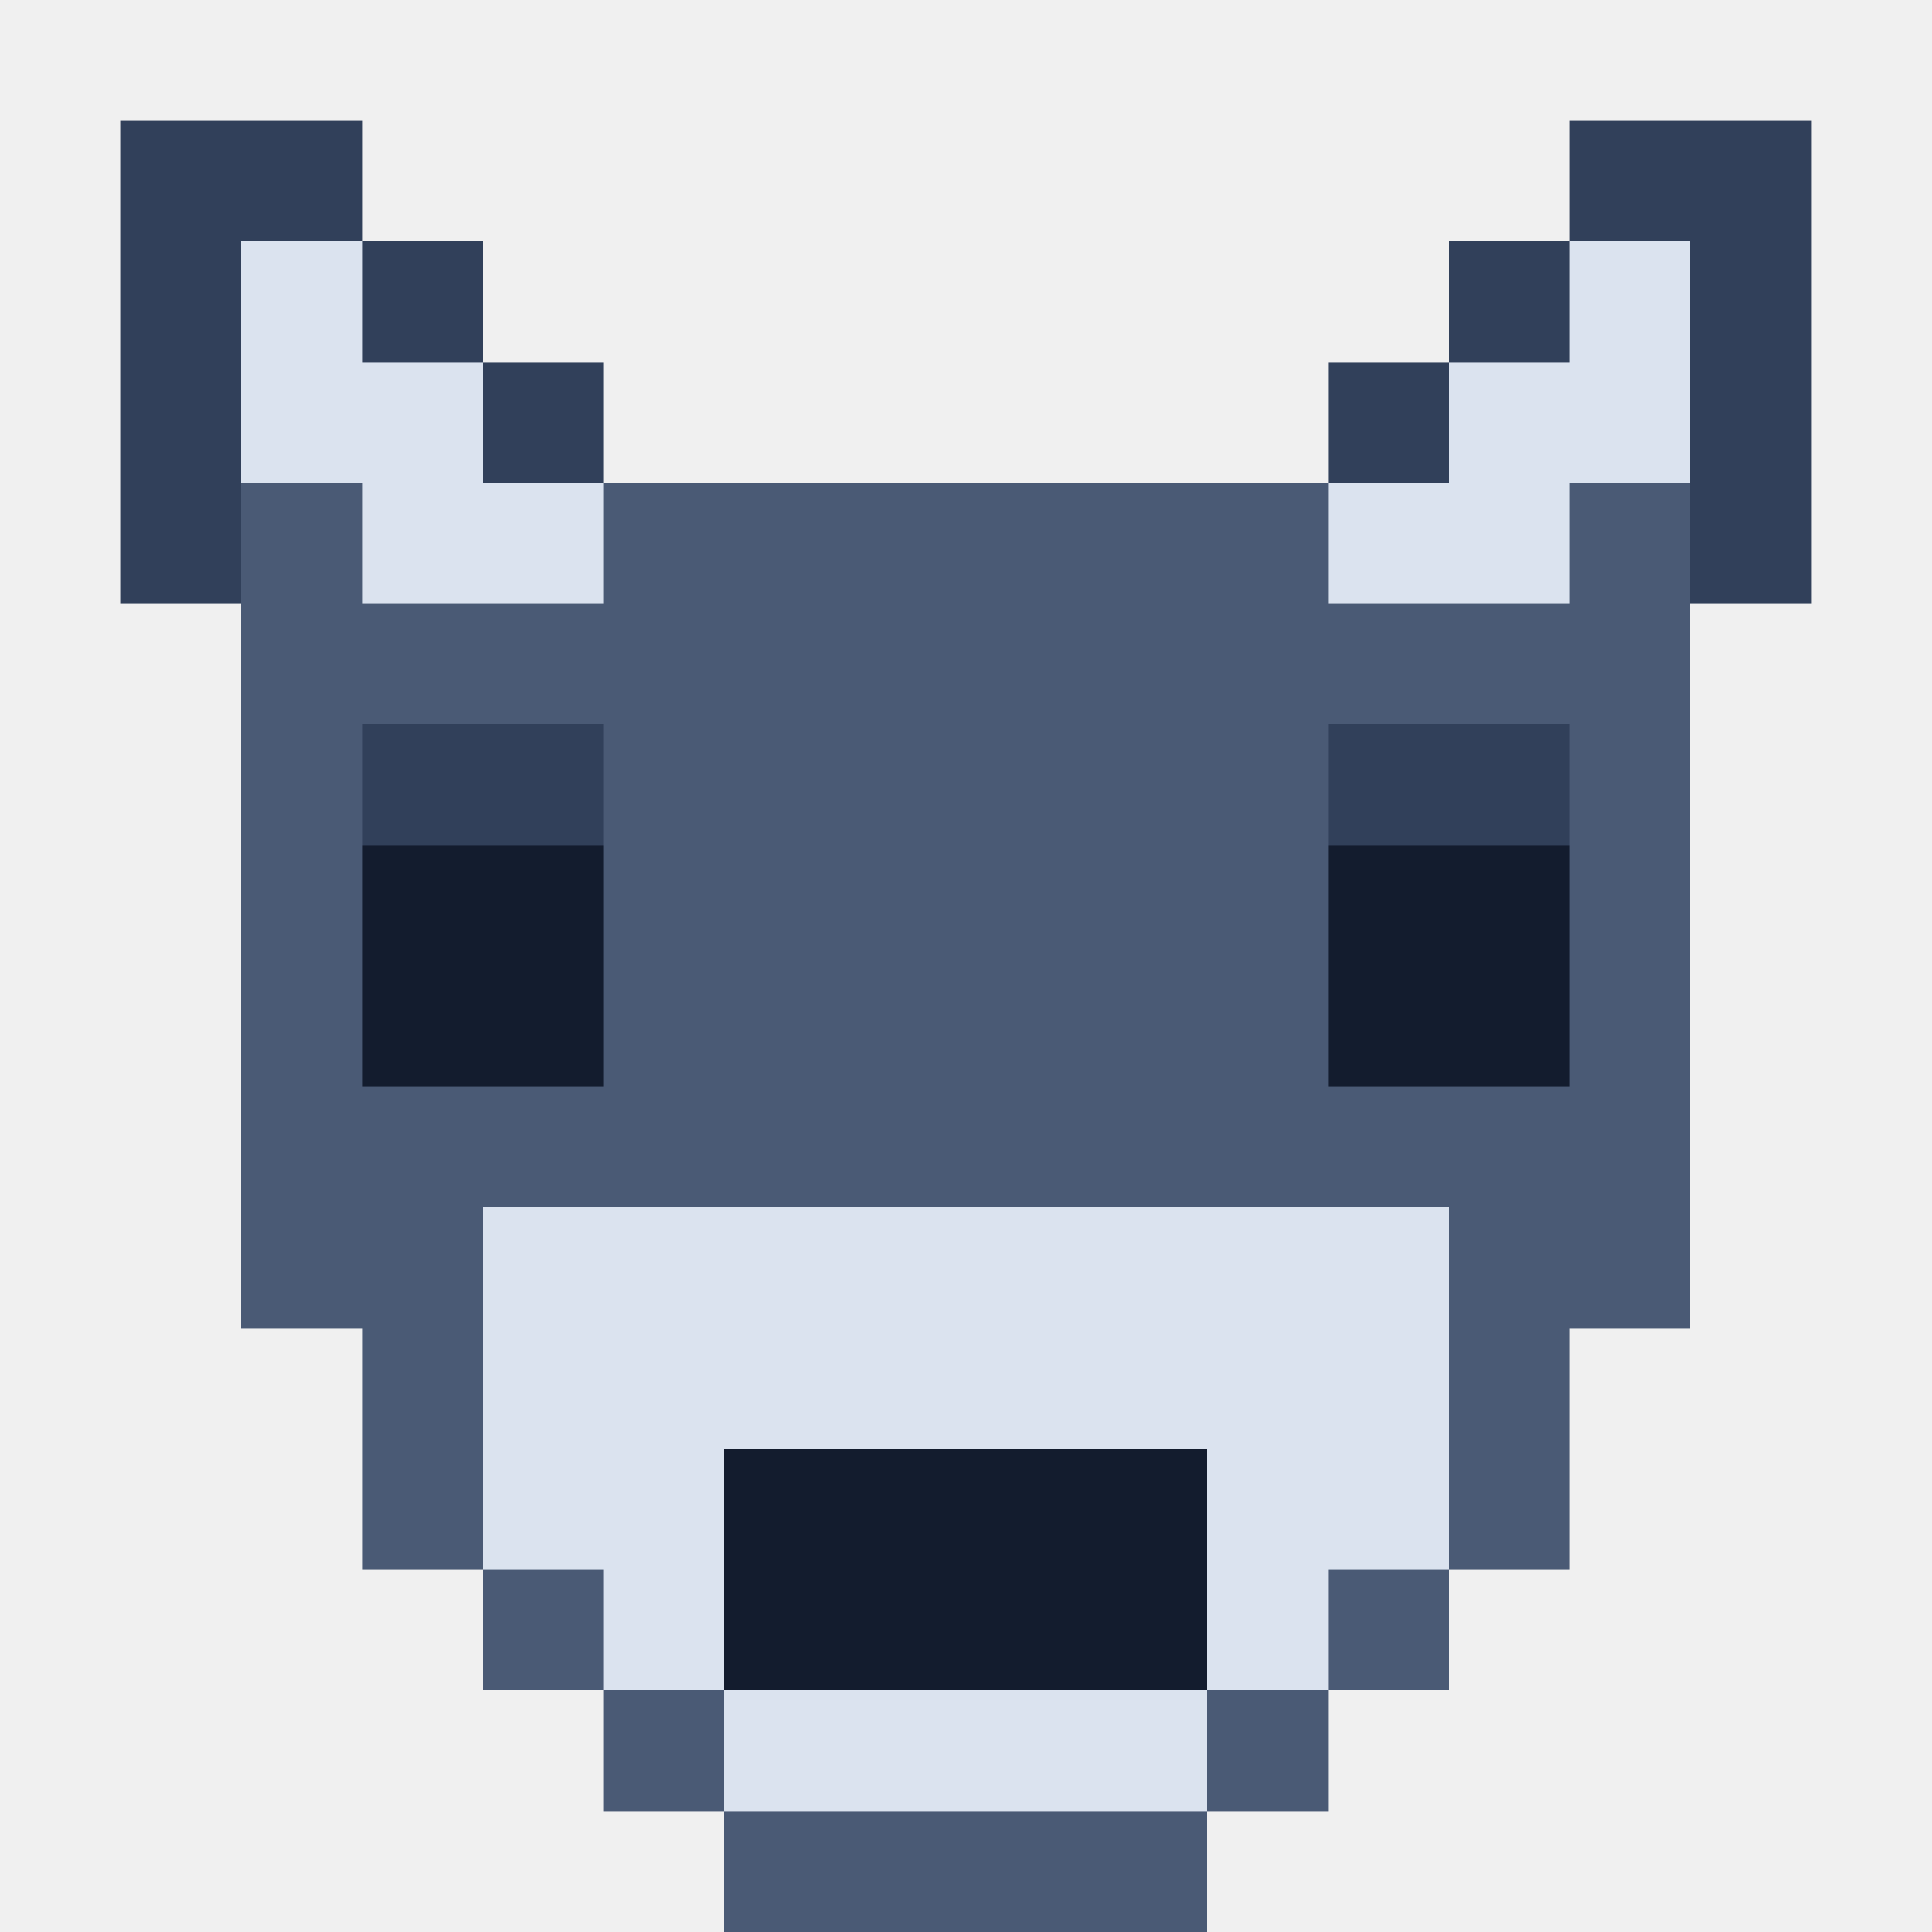
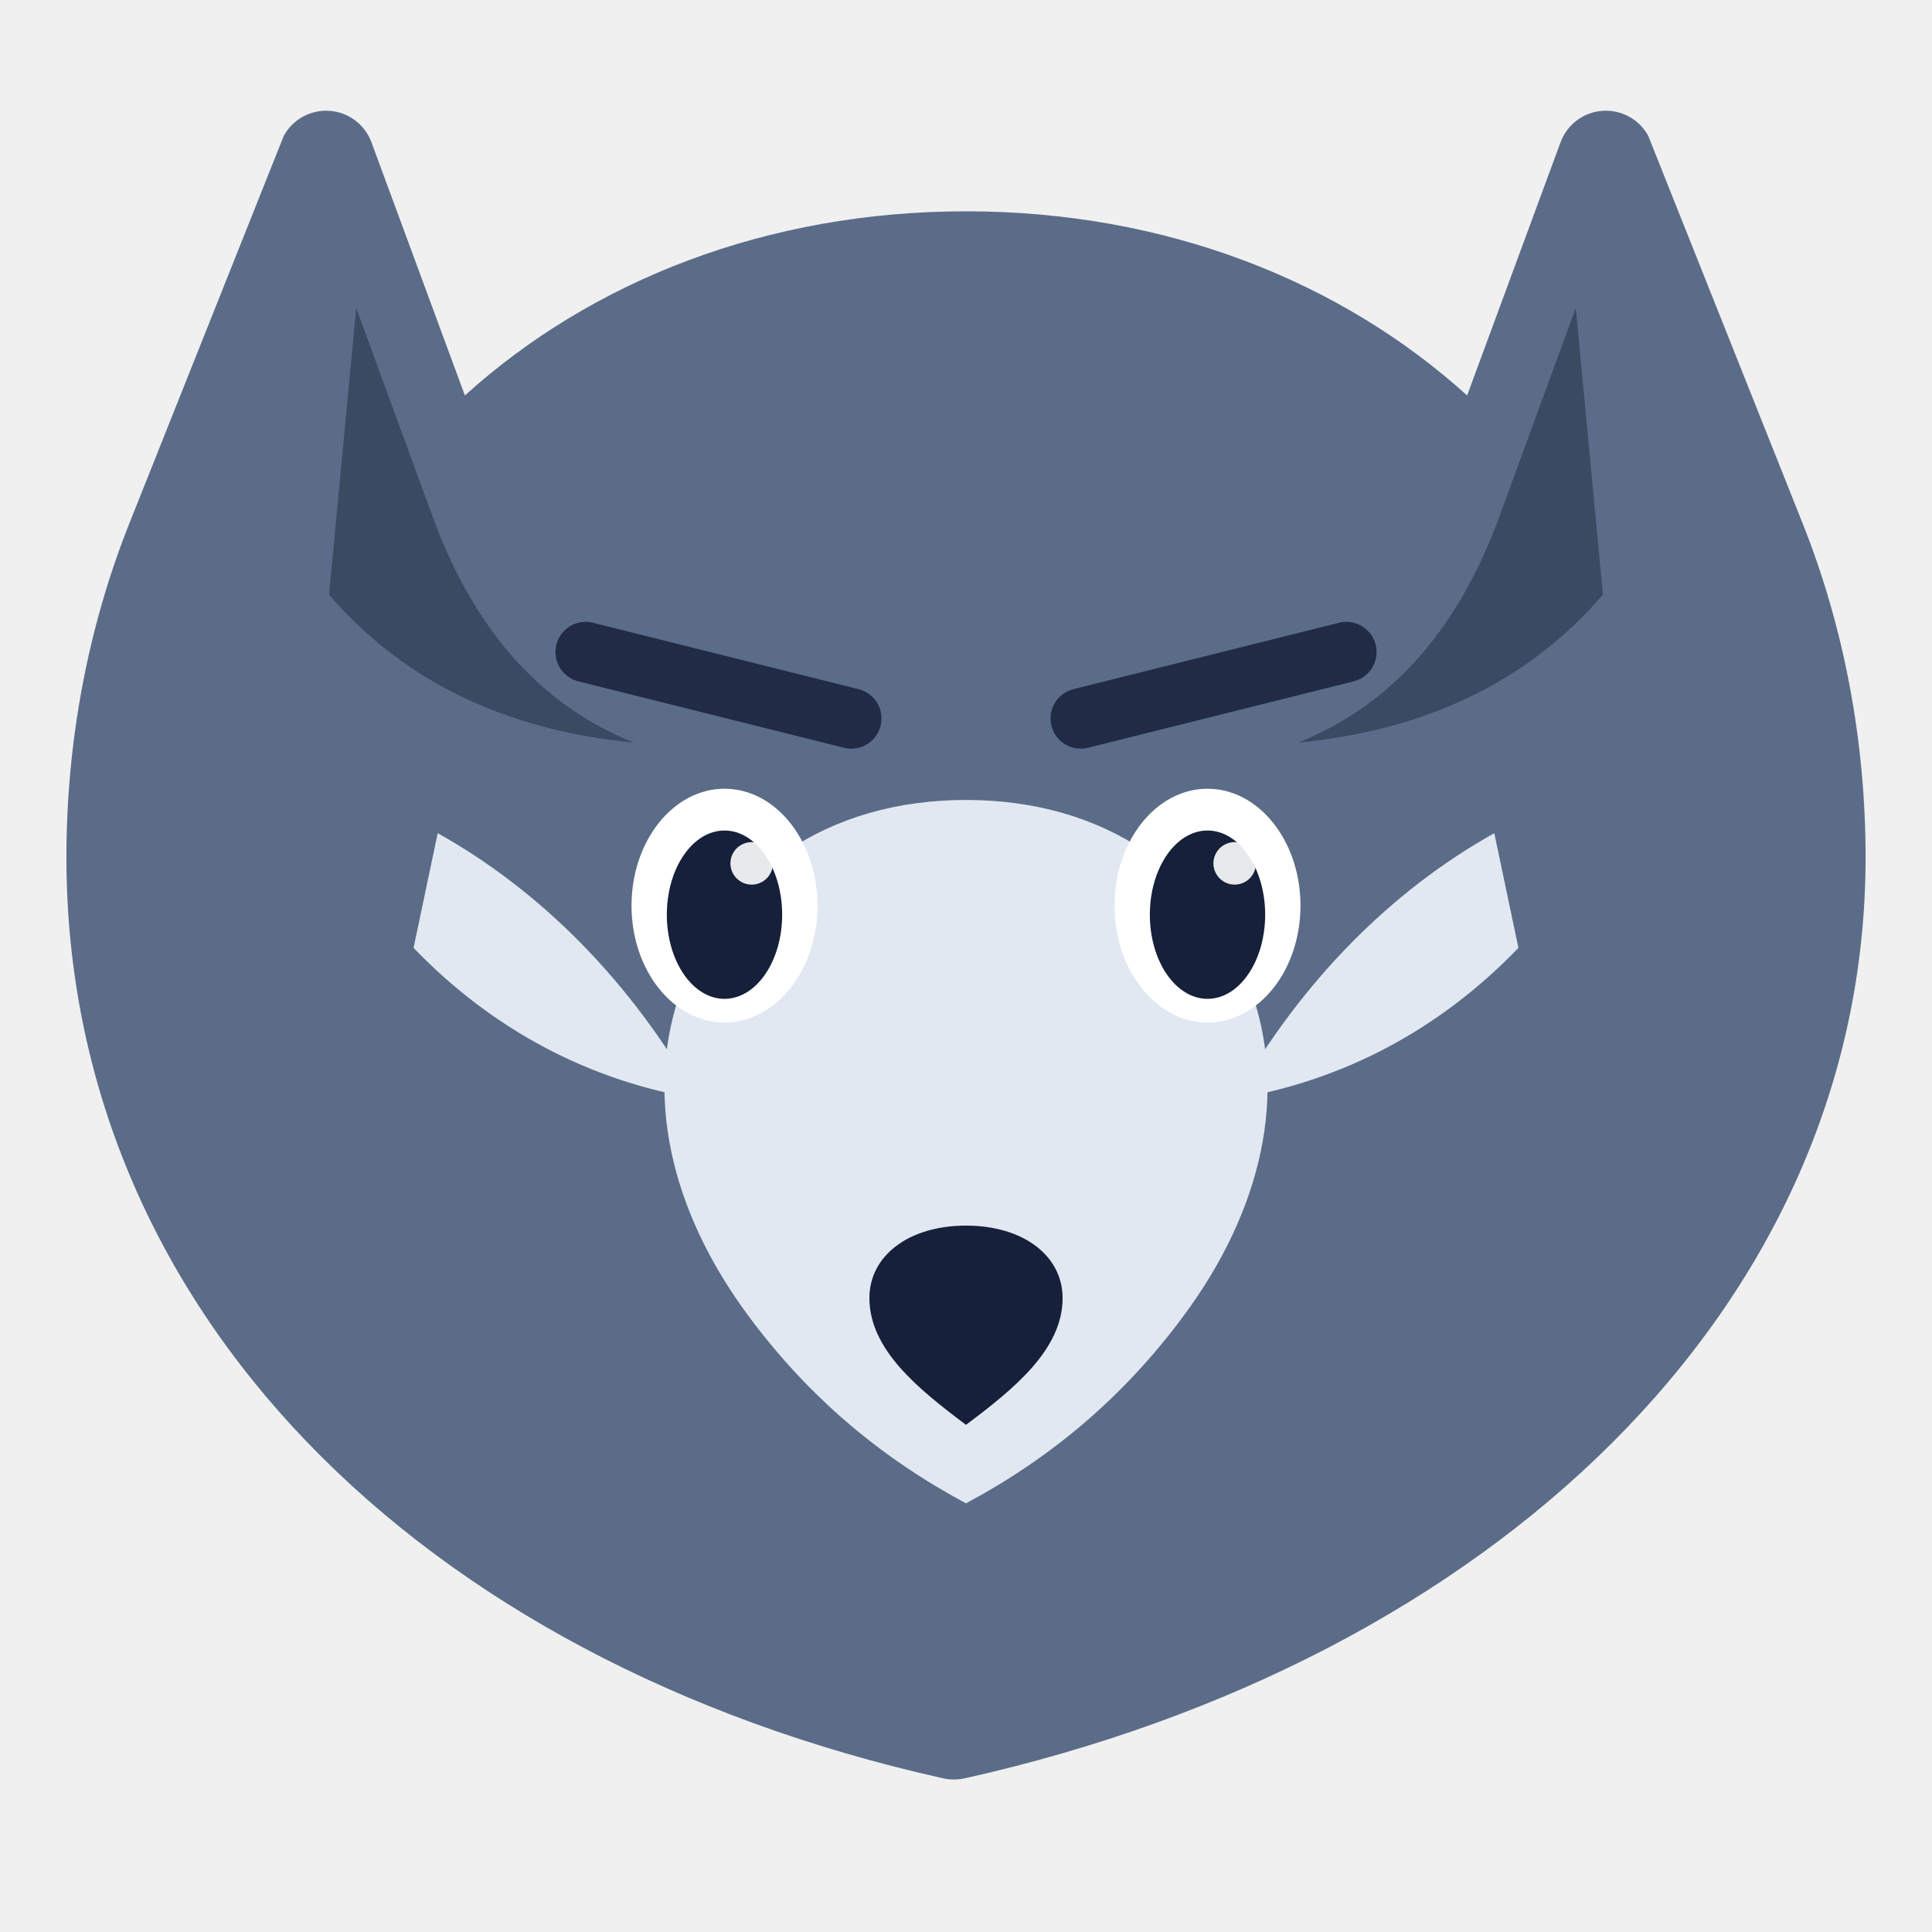
- <svg xmlns="http://www.w3.org/2000/svg" viewBox="0 0 16 16" shape-rendering="crispEdges" role="img" aria-label="Renard Foox">
-   <path fill="#31405a" d="M1 1h1v1h-1zM2 1h1v1h-1zM13 1h1v1h-1zM14 1h1v1h-1zM1 2h1v1h-1zM3 2h1v1h-1zM12 2h1v1h-1zM14 2h1v1h-1zM1 3h1v1h-1zM4 3h1v1h-1zM11 3h1v1h-1zM14 3h1v1h-1zM1 4h1v1h-1zM14 4h1v1h-1zM3 6h1v1h-1zM4 6h1v1h-1zM11 6h1v1h-1zM12 6h1v1h-1z" />
-   <path fill="#dbe3ef" d="M2 2h1v1h-1zM13 2h1v1h-1zM2 3h1v1h-1zM3 3h1v1h-1zM12 3h1v1h-1zM13 3h1v1h-1zM3 4h1v1h-1zM4 4h1v1h-1zM11 4h1v1h-1zM12 4h1v1h-1zM4 10h1v1h-1zM5 10h1v1h-1zM6 10h1v1h-1zM7 10h1v1h-1zM8 10h1v1h-1zM9 10h1v1h-1zM10 10h1v1h-1zM11 10h1v1h-1zM4 11h1v1h-1zM5 11h1v1h-1zM6 11h1v1h-1zM7 11h1v1h-1zM8 11h1v1h-1zM9 11h1v1h-1zM10 11h1v1h-1zM11 11h1v1h-1zM4 12h1v1h-1zM5 12h1v1h-1zM10 12h1v1h-1zM11 12h1v1h-1zM5 13h1v1h-1zM10 13h1v1h-1zM6 14h1v1h-1zM7 14h1v1h-1zM8 14h1v1h-1zM9 14h1v1h-1z" />
-   <path fill="#4a5a75" d="M2 4h1v1h-1zM5 4h1v1h-1zM6 4h1v1h-1zM7 4h1v1h-1zM8 4h1v1h-1zM9 4h1v1h-1zM10 4h1v1h-1zM13 4h1v1h-1zM2 5h1v1h-1zM3 5h1v1h-1zM4 5h1v1h-1zM5 5h1v1h-1zM6 5h1v1h-1zM7 5h1v1h-1zM8 5h1v1h-1zM9 5h1v1h-1zM10 5h1v1h-1zM11 5h1v1h-1zM12 5h1v1h-1zM13 5h1v1h-1zM2 6h1v1h-1zM5 6h1v1h-1zM6 6h1v1h-1zM7 6h1v1h-1zM8 6h1v1h-1zM9 6h1v1h-1zM10 6h1v1h-1zM13 6h1v1h-1zM2 7h1v1h-1zM5 7h1v1h-1zM6 7h1v1h-1zM7 7h1v1h-1zM8 7h1v1h-1zM9 7h1v1h-1zM10 7h1v1h-1zM13 7h1v1h-1zM2 8h1v1h-1zM5 8h1v1h-1zM6 8h1v1h-1zM7 8h1v1h-1zM8 8h1v1h-1zM9 8h1v1h-1zM10 8h1v1h-1zM13 8h1v1h-1zM2 9h1v1h-1zM3 9h1v1h-1zM4 9h1v1h-1zM5 9h1v1h-1zM6 9h1v1h-1zM7 9h1v1h-1zM8 9h1v1h-1zM9 9h1v1h-1zM10 9h1v1h-1zM11 9h1v1h-1zM12 9h1v1h-1zM13 9h1v1h-1zM2 10h1v1h-1zM3 10h1v1h-1zM12 10h1v1h-1zM13 10h1v1h-1zM3 11h1v1h-1zM12 11h1v1h-1zM3 12h1v1h-1zM12 12h1v1h-1zM4 13h1v1h-1zM11 13h1v1h-1zM5 14h1v1h-1zM10 14h1v1h-1zM6 15h1v1h-1zM7 15h1v1h-1zM8 15h1v1h-1zM9 15h1v1h-1z" />
-   <path fill="#131c2e" d="M3 7h1v1h-1zM4 7h1v1h-1zM11 7h1v1h-1zM12 7h1v1h-1zM3 8h1v1h-1zM4 8h1v1h-1zM11 8h1v1h-1zM12 8h1v1h-1zM6 12h1v1h-1zM7 12h1v1h-1zM8 12h1v1h-1zM9 12h1v1h-1zM6 13h1v1h-1zM7 13h1v1h-1zM8 13h1v1h-1zM9 13h1v1h-1z" />
+ <svg xmlns="http://www.w3.org/2000/svg" viewBox="0 0 64 64" role="img" aria-label="Renard Foox">
+   <path d="M32 7c6.6 0 12.4 2.3 16.6 6.1l3.1-8.4a1.6 1.6 0 0 1 2.9-.2l5.1 12.8c1.4 3.5 2.1 7.3 2.1 11.1 0 14.9-12.4 26.6-29.8 30.5a1.7 1.7 0 0 1-.8 0C13.8 55 2.2 43.3 2.2 28.4c0-3.8.7-7.6 2.1-11.1L9.4 4.5a1.6 1.6 0 0 1 2.9.2l3.1 8.4C19.6 9.3 25.4 7 32 7z" fill="#5b6c88" />
+   <path d="M11.8 10.2l2.6 7.1c1.4 3.7 3.6 6.1 6.6 7.3-4.2-.4-7.6-2-10.1-4.9z" fill="#3b4a63" />
+   <path d="M52.2 10.2l-2.6 7.1c-1.4 3.7-3.6 6.1-6.6 7.3 4.2-.4 7.6-2 10.1-4.9z" fill="#3b4a63" />
+   <path d="M14.5 27.6c3.4 1.9 6.4 4.9 8.6 8.8-3.6-.6-6.8-2.3-9.4-5z" fill="#e2e8f2" />
+   <path d="M49.5 27.6c-3.4 1.9-6.4 4.9-8.6 8.8 3.6-.6 6.8-2.3 9.4-5z" fill="#e2e8f2" />
+   <path d="M32 26.5c4.6 0 8 2.4 9.4 6.2 1.3 3.5.4 7.4-2.2 10.9-2 2.7-4.4 4.7-7.2 6.2-2.8-1.5-5.2-3.5-7.2-6.2-2.6-3.5-3.5-7.4-2.2-10.9 1.4-3.8 4.8-6.2 9.4-6.2z" fill="#e2e8f2" />
+   <path d="M19.4 21.6 L28.2 23.8" fill="none" stroke="#16203a" stroke-width="2" stroke-linecap="round" opacity=".85" />
+   <path d="M44.6 21.6 L35.8 23.8" fill="none" stroke="#16203a" stroke-width="2" stroke-linecap="round" opacity=".85" />
+   <ellipse cx="24.0" cy="30.0" rx="3.08" ry="3.872" fill="#ffffff" />
+   <ellipse cx="24.0" cy="30.3" rx="1.91" ry="2.788" fill="#16203a" />
+   <circle cx="24.9" cy="28.6" r="0.704" fill="#ffffff" opacity=".9" />
+   <ellipse cx="40.0" cy="30.0" rx="3.08" ry="3.872" fill="#ffffff" />
+   <ellipse cx="40.0" cy="30.3" rx="1.91" ry="2.788" fill="#16203a" />
+   <circle cx="40.9" cy="28.6" r="0.704" fill="#ffffff" opacity=".9" />
+   <path d="M32 40.6c1.9 0 3.2 1 3.2 2.4 0 1.7-1.6 3-3.2 4.2-1.6-1.2-3.2-2.5-3.2-4.2 0-1.4 1.3-2.4 3.2-2.4z" fill="#16203a" />
</svg>
